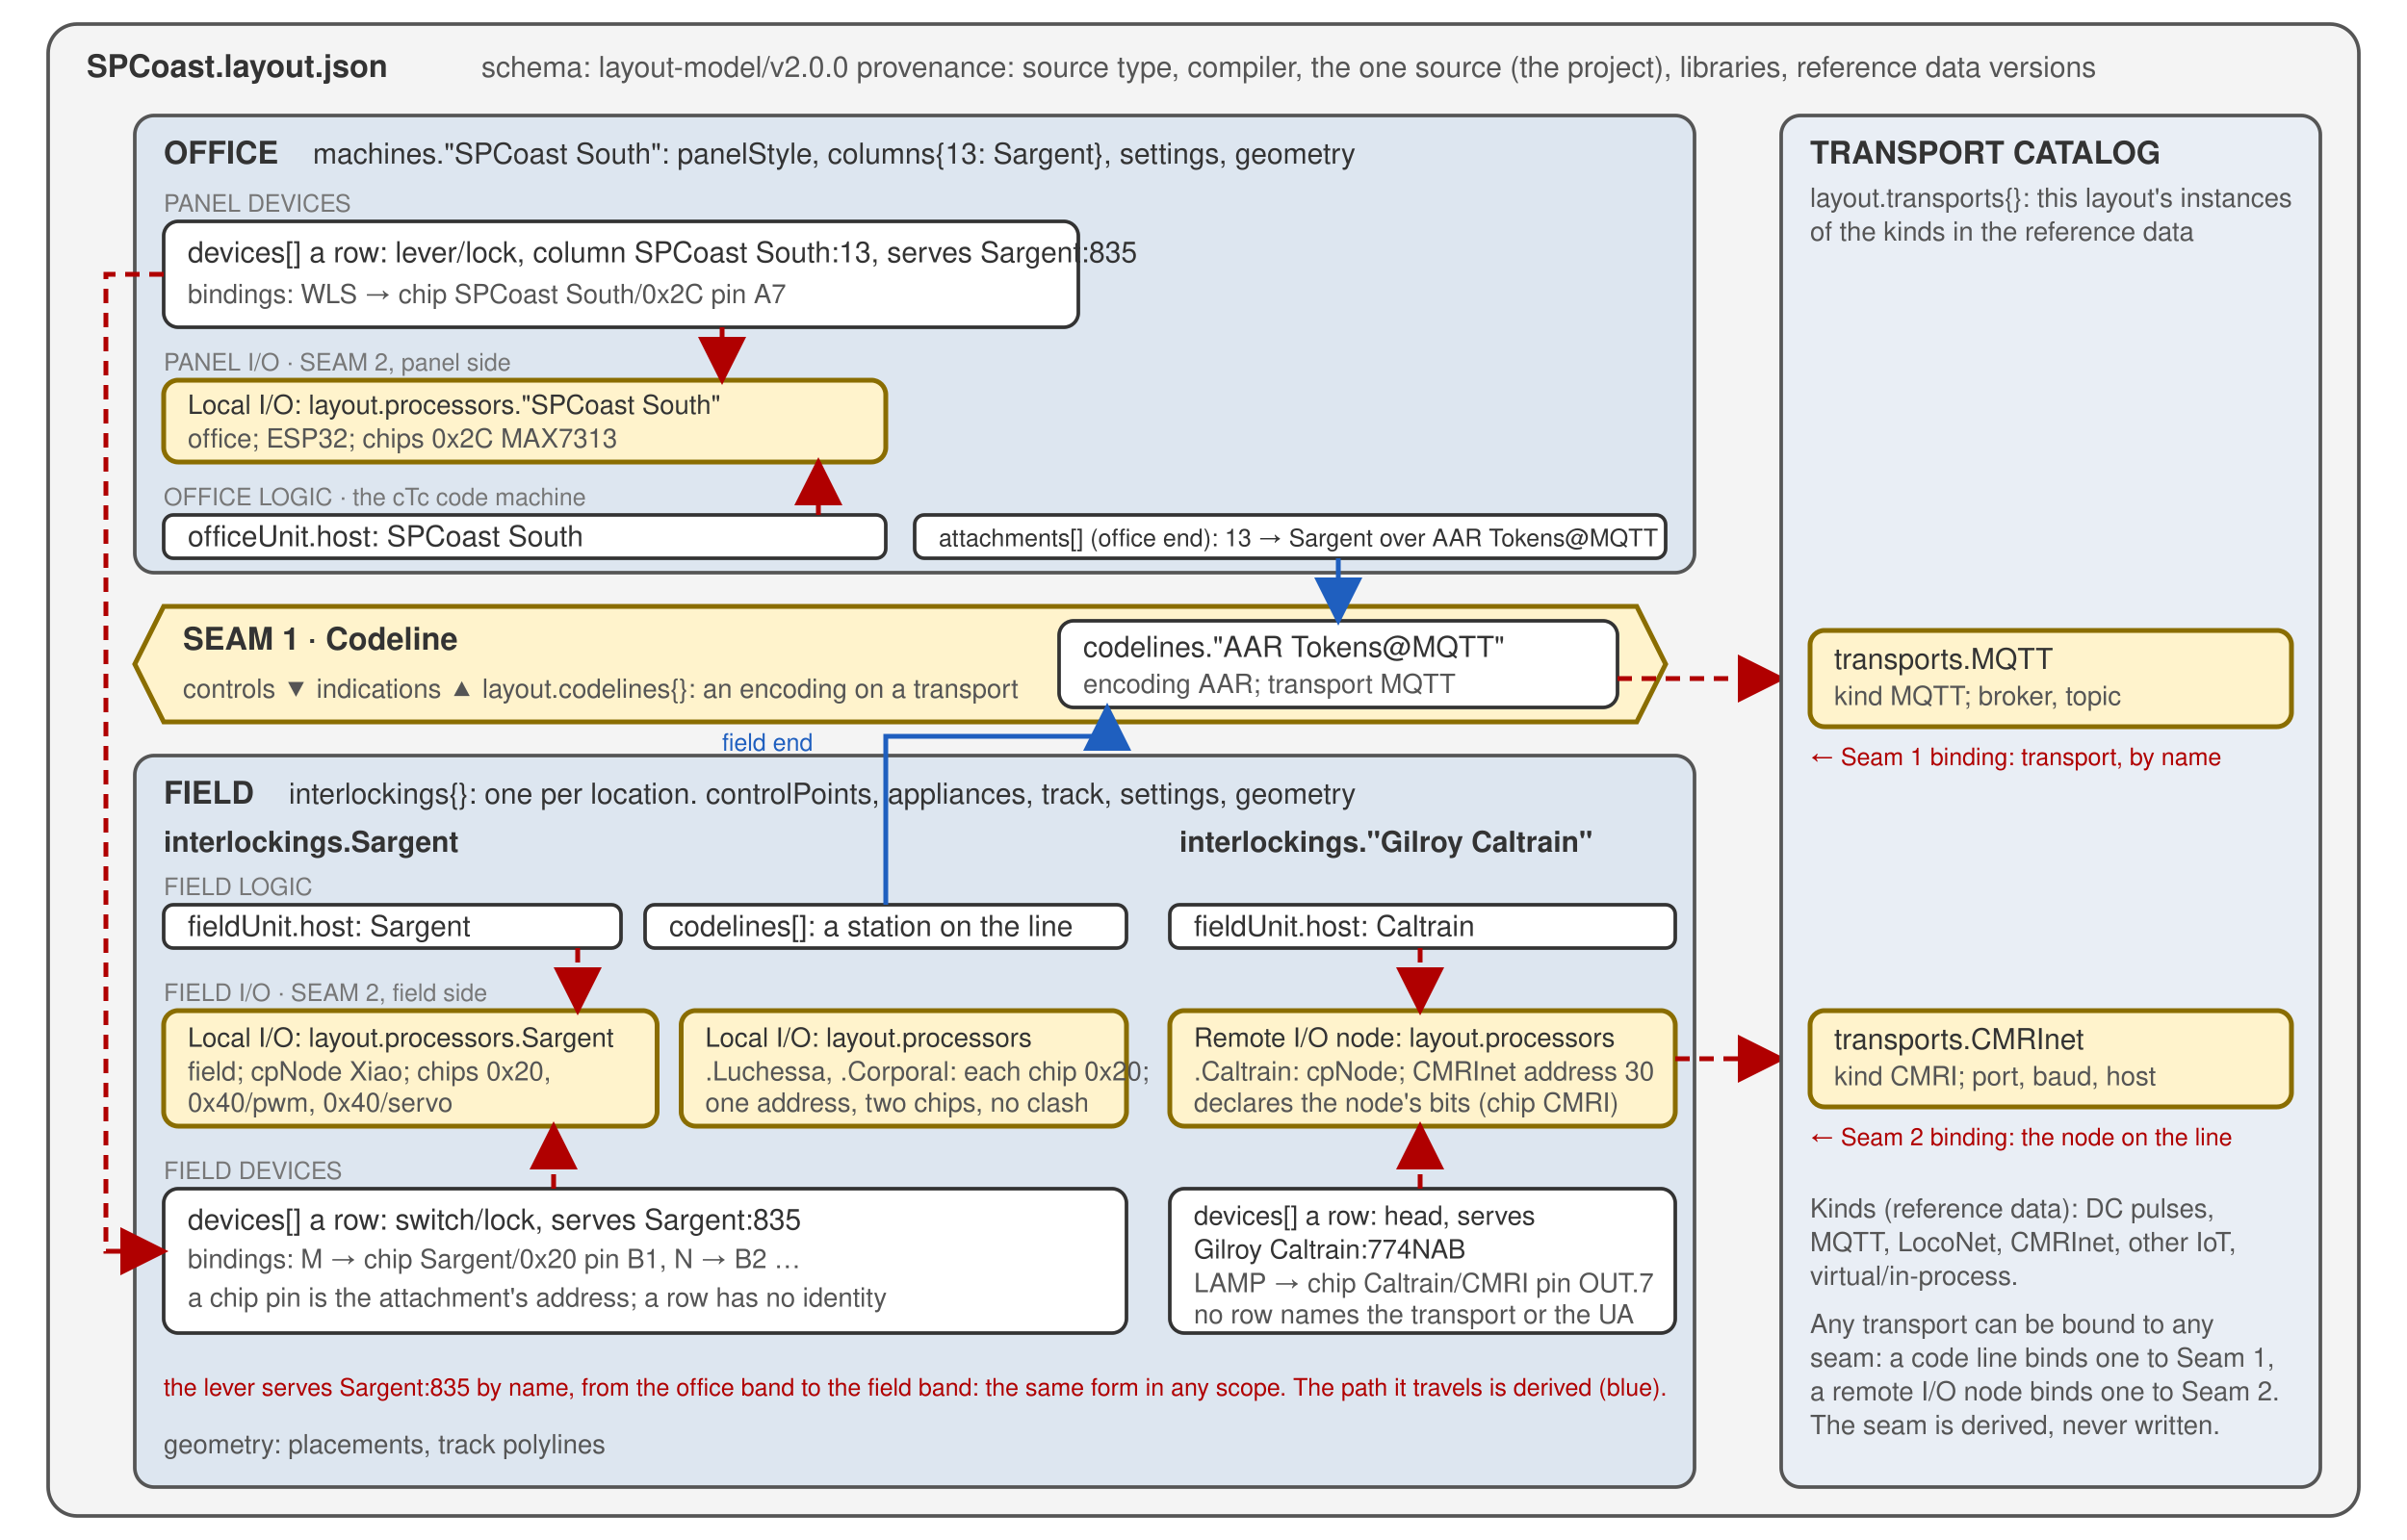
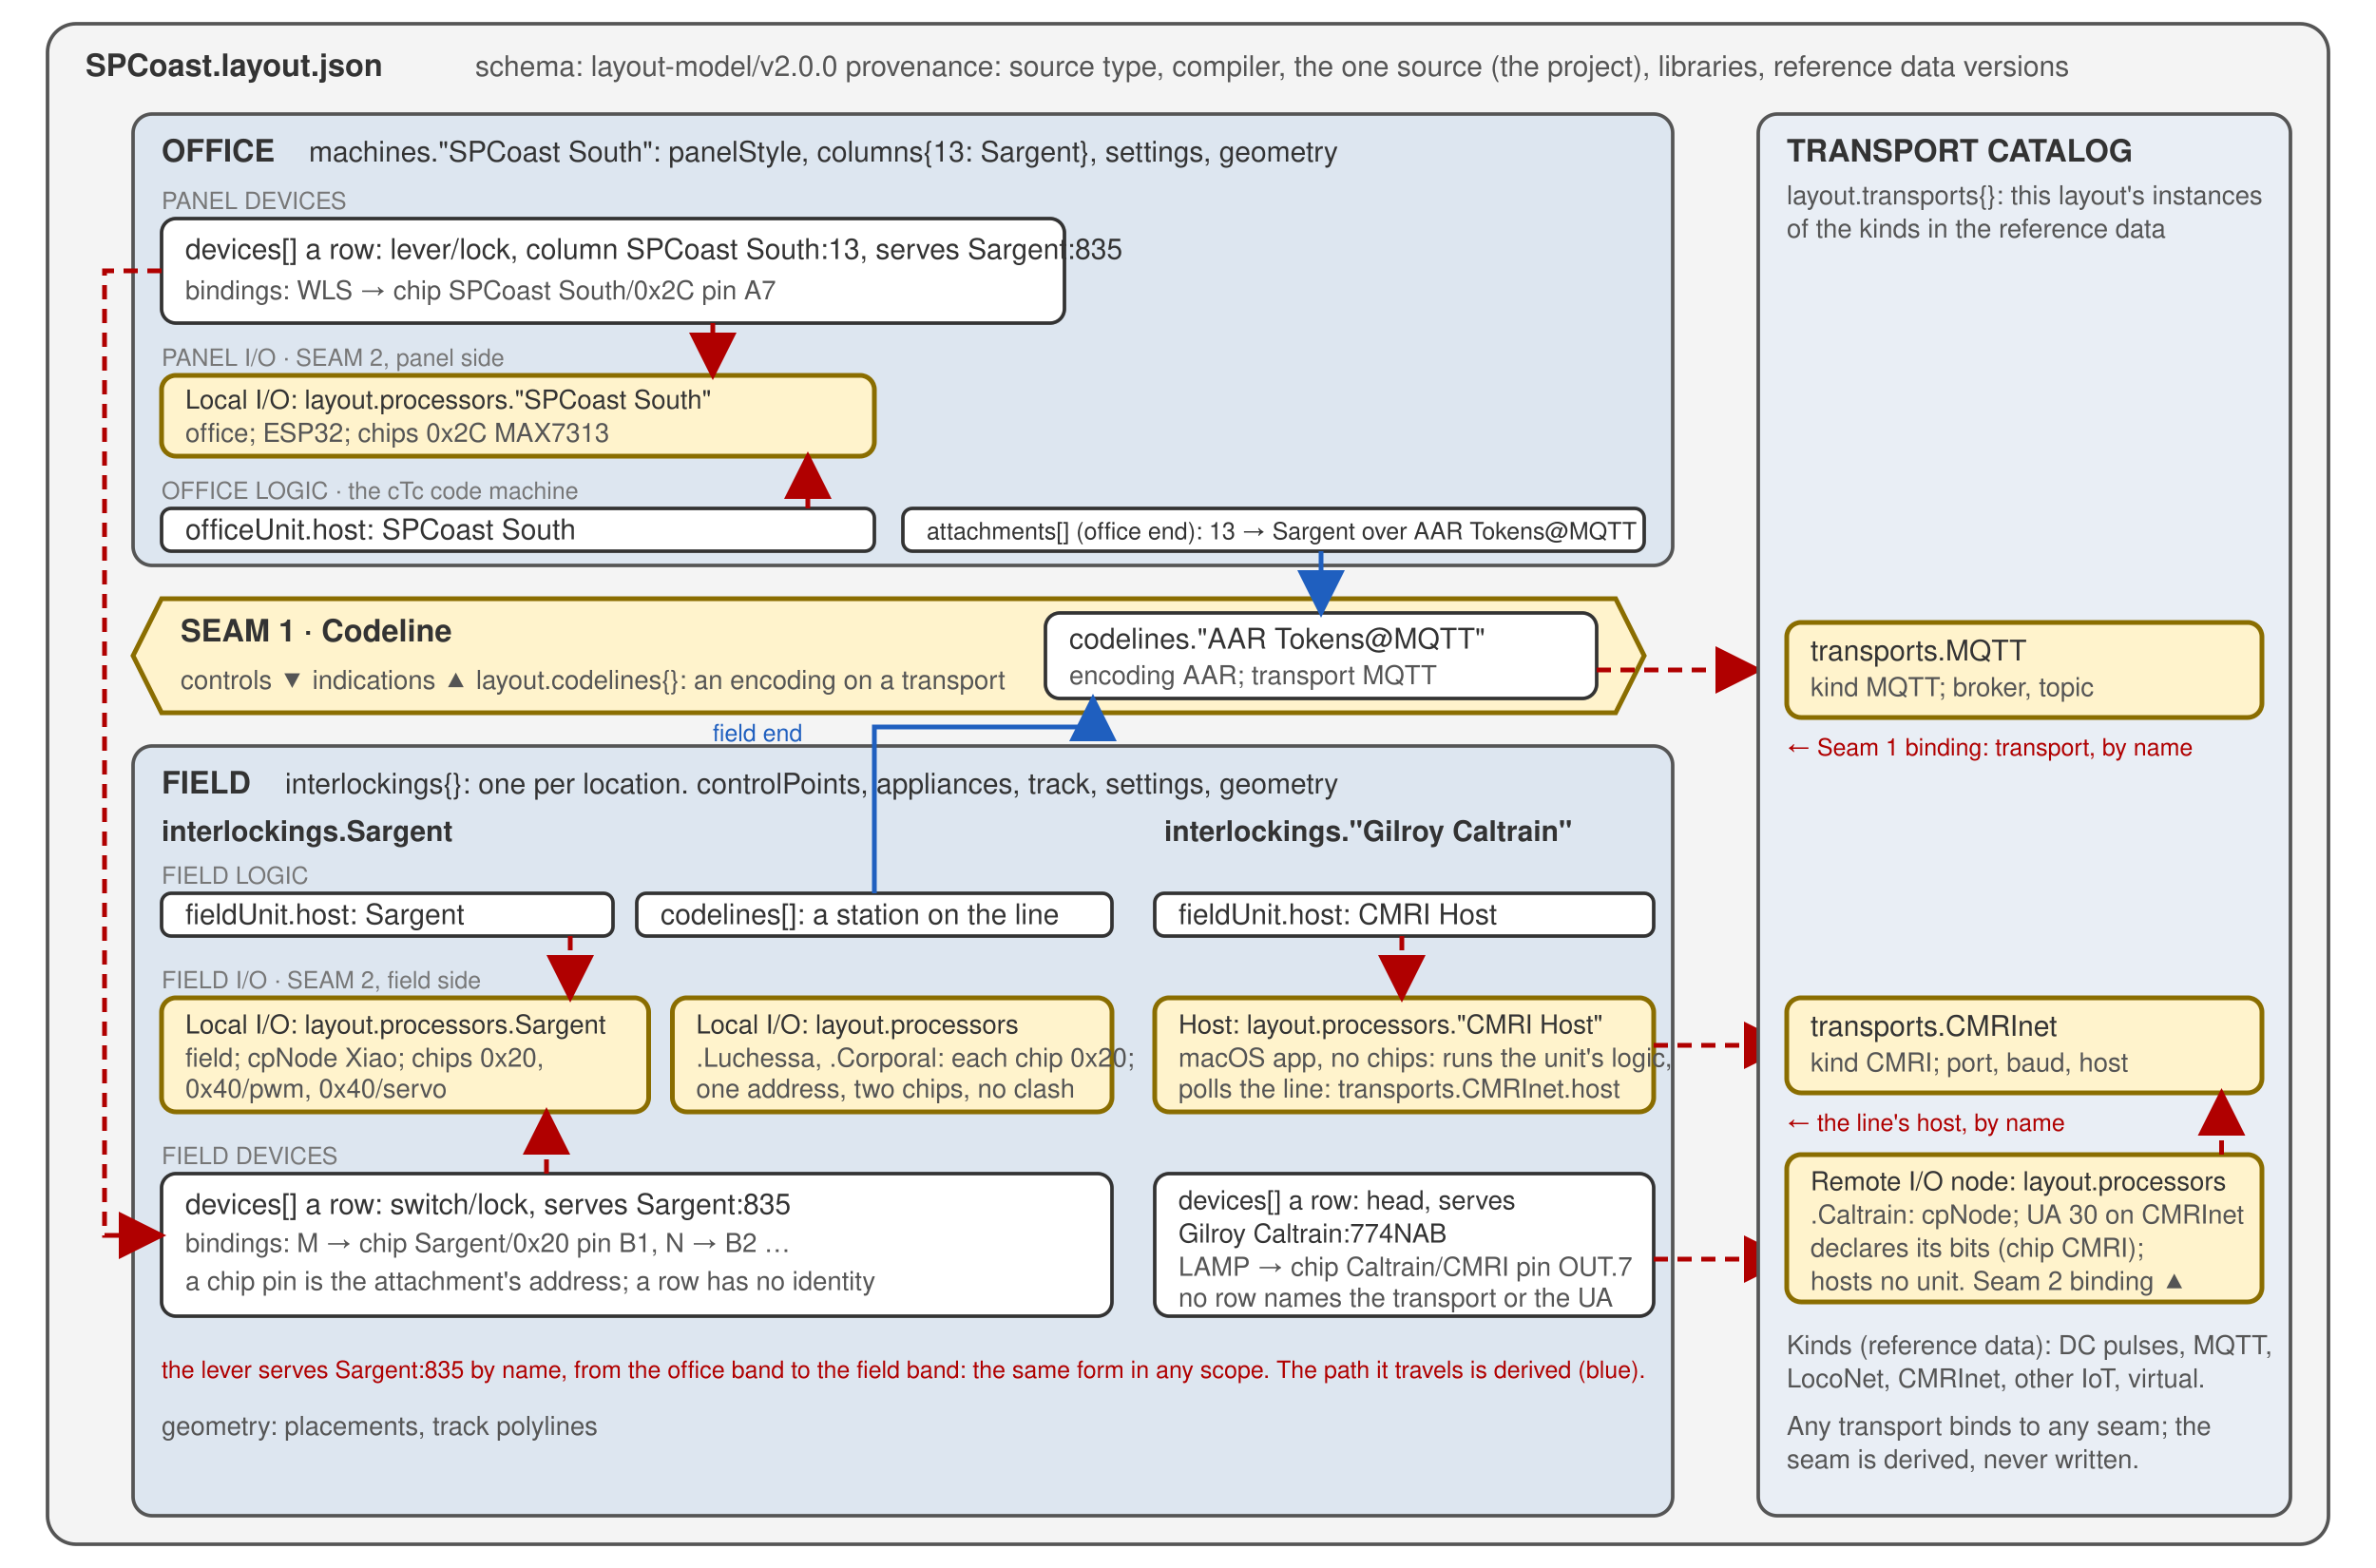
- <svg xmlns="http://www.w3.org/2000/svg" viewBox="0 0 1000 640" font-family="Helvetica, Arial, sans-serif" font-size="13">
-   <rect width="1000" height="640" fill="#ffffff" />
+ <svg xmlns="http://www.w3.org/2000/svg" viewBox="0 0 1000 660" font-family="Helvetica, Arial, sans-serif" font-size="13">
+   <rect width="1000" height="660" fill="#ffffff" />
  <defs>
    <marker id="r" markerWidth="10" markerHeight="10" refX="9" refY="5" orient="auto">
      <path d="M0,0 L10,5 L0,10 z" fill="#b00000" />
    </marker>
    <marker id="b" markerWidth="10" markerHeight="10" refX="9" refY="5" orient="auto">
      <path d="M0,0 L10,5 L0,10 z" fill="#1f5fbf" />
    </marker>
  </defs>
-   <rect x="20" y="10" width="960" height="620" rx="12" fill="#f4f4f4" stroke="#555" stroke-width="1.5" />
+   <rect x="20" y="10" width="960" height="640" rx="12" fill="#f4f4f4" stroke="#555" stroke-width="1.5" />
  <text x="36" y="32" font-weight="bold" fill="#333">SPCoast.layout.json</text>
  <text x="200" y="32" fill="#555" font-size="12">schema: layout-model/v2.0.0    provenance: source type, compiler, the one source (the project), libraries, reference data versions</text>
  <rect x="56" y="48" width="648" height="190" rx="8" fill="#dde6f0" stroke="#555" stroke-width="1.5" />
  <text x="68" y="68" font-weight="bold" fill="#333">OFFICE</text>
  <text x="130" y="68" fill="#333" font-size="12">machines."SPCoast South": panelStyle, columns{13: Sargent}, settings, geometry</text>
  <text x="68" y="88" fill="#777" font-size="10">PANEL DEVICES</text>
  <rect x="68" y="92" width="380" height="44" rx="6" fill="#ffffff" stroke="#333" stroke-width="1.5" />
  <text x="78" y="109" fill="#333" font-size="12">devices[]  a row: lever/lock, column SPCoast South:13, serves Sargent:835</text>
  <text x="78" y="126" fill="#555" font-size="11">bindings: WLS → chip SPCoast South/0x2C pin A7</text>
  <text x="68" y="154" fill="#777" font-size="10">PANEL I/O  ·  SEAM 2, panel side</text>
  <rect x="68" y="158" width="300" height="34" rx="6" fill="#fff3cc" stroke="#8a6d00" stroke-width="2" />
  <text x="78" y="172" fill="#333" font-size="11">Local I/O: layout.processors."SPCoast South"</text>
  <text x="78" y="186" fill="#555" font-size="11">office; ESP32; chips 0x2C MAX7313</text>
  <path d="M 300 136 L 300 158" fill="none" stroke="#b00000" stroke-width="2" stroke-dasharray="6 4" marker-end="url(#r)" />
  <text x="68" y="210" fill="#777" font-size="10">OFFICE LOGIC  ·  the cTc code machine</text>
  <rect x="68" y="214" width="300" height="18" rx="4" fill="#ffffff" stroke="#333" stroke-width="1.5" />
  <text x="78" y="227" fill="#333" font-size="12">officeUnit.host: SPCoast South</text>
  <path d="M 340 214 L 340 192" fill="none" stroke="#b00000" stroke-width="2" stroke-dasharray="6 4" marker-end="url(#r)" />
  <rect x="380" y="214" width="312" height="18" rx="4" fill="#ffffff" stroke="#333" stroke-width="1.5" />
  <text x="390" y="227" fill="#333" font-size="10">attachments[] (office end): 13 → Sargent over AAR Tokens@MQTT</text>
  <polygon points="68,252 680,252 692,276 680,300 68,300 56,276" fill="#fff3cc" stroke="#8a6d00" stroke-width="2" />
  <text x="76" y="270" font-weight="bold" fill="#333">SEAM 1  ·  Codeline</text>
  <text x="76" y="290" fill="#555" font-size="11">controls ▼ indications ▲   layout.codelines{}: an encoding on a transport</text>
  <rect x="440" y="258" width="232" height="36" rx="6" fill="#ffffff" stroke="#333" stroke-width="1.5" />
  <text x="450" y="273" fill="#333" font-size="12">codelines."AAR Tokens@MQTT"</text>
  <text x="450" y="288" fill="#555" font-size="11">encoding AAR; transport MQTT</text>
  <path d="M 556 232 L 556 258" fill="none" stroke="#1f5fbf" stroke-width="2" marker-end="url(#b)" />
  <path d="M 672 282 L 740 282" fill="none" stroke="#b00000" stroke-width="2" stroke-dasharray="6 4" marker-end="url(#r)" />
-   <rect x="56" y="314" width="648" height="304" rx="8" fill="#dde6f0" stroke="#555" stroke-width="1.5" />
+   <rect x="56" y="314" width="648" height="324" rx="8" fill="#dde6f0" stroke="#555" stroke-width="1.5" />
  <text x="68" y="334" font-weight="bold" fill="#333">FIELD</text>
  <text x="120" y="334" fill="#333" font-size="12">interlockings{}: one per location. controlPoints, appliances, track, settings, geometry</text>
  <text x="68" y="354" fill="#333" font-size="12" font-weight="bold">interlockings.Sargent</text>
  <text x="68" y="372" fill="#777" font-size="10">FIELD LOGIC</text>
  <rect x="68" y="376" width="190" height="18" rx="4" fill="#ffffff" stroke="#333" stroke-width="1.5" />
  <text x="78" y="389" fill="#333" font-size="12">fieldUnit.host: Sargent</text>
  <rect x="268" y="376" width="200" height="18" rx="4" fill="#ffffff" stroke="#333" stroke-width="1.5" />
  <text x="278" y="389" fill="#333" font-size="12">codelines[]: a station on the line</text>
  <path d="M 368 376 L 368 306 L 460 306 L 460 294" fill="none" stroke="#1f5fbf" stroke-width="2" marker-end="url(#b)" />
  <text x="300" y="312" fill="#1f5fbf" font-size="10">field end</text>
  <text x="68" y="416" fill="#777" font-size="10">FIELD I/O  ·  SEAM 2, field side</text>
  <rect x="68" y="420" width="205" height="48" rx="6" fill="#fff3cc" stroke="#8a6d00" stroke-width="2" />
  <text x="78" y="435" fill="#333" font-size="11">Local I/O: layout.processors.Sargent</text>
  <text x="78" y="449" fill="#555" font-size="11">field; cpNode Xiao; chips 0x20,</text>
  <text x="78" y="462" fill="#555" font-size="11">0x40/pwm, 0x40/servo</text>
  <path d="M 240 394 L 240 420" fill="none" stroke="#b00000" stroke-width="2" stroke-dasharray="6 4" marker-end="url(#r)" />
  <rect x="283" y="420" width="185" height="48" rx="6" fill="#fff3cc" stroke="#8a6d00" stroke-width="2" />
  <text x="293" y="435" fill="#333" font-size="11">Local I/O: layout.processors</text>
  <text x="293" y="449" fill="#555" font-size="11">.Luchessa, .Corporal: each chip 0x20;</text>
  <text x="293" y="462" fill="#555" font-size="11">one address, two chips, no clash</text>
  <text x="68" y="490" fill="#777" font-size="10">FIELD DEVICES</text>
  <rect x="68" y="494" width="400" height="60" rx="6" fill="#ffffff" stroke="#333" stroke-width="1.5" />
  <text x="78" y="511" fill="#333" font-size="12">devices[]  a row: switch/lock, serves Sargent:835</text>
  <text x="78" y="527" fill="#555" font-size="11">bindings: M → chip Sargent/0x20 pin B1, N → B2 …</text>
  <text x="78" y="543" fill="#555" font-size="11">a chip pin is the attachment's address; a row has no identity</text>
  <path d="M 230 494 L 230 468" fill="none" stroke="#b00000" stroke-width="2" stroke-dasharray="6 4" marker-end="url(#r)" />
  <text x="490" y="354" fill="#333" font-size="12" font-weight="bold">interlockings."Gilroy Caltrain"</text>
  <rect x="486" y="376" width="210" height="18" rx="4" fill="#ffffff" stroke="#333" stroke-width="1.5" />
-   <text x="496" y="389" fill="#333" font-size="12">fieldUnit.host: Caltrain</text>
+   <text x="496" y="389" fill="#333" font-size="12">fieldUnit.host: CMRI Host</text>
  <rect x="486" y="420" width="210" height="48" rx="6" fill="#fff3cc" stroke="#8a6d00" stroke-width="2" />
-   <text x="496" y="435" fill="#333" font-size="11">Remote I/O node: layout.processors</text>
-   <text x="496" y="449" fill="#555" font-size="11">.Caltrain: cpNode; CMRInet address 30</text>
-   <text x="496" y="462" fill="#555" font-size="11">declares the node's bits (chip CMRI)</text>
+   <text x="496" y="435" fill="#333" font-size="11">Host: layout.processors."CMRI Host"</text>
+   <text x="496" y="449" fill="#555" font-size="11">macOS app, no chips: runs the unit's logic,</text>
+   <text x="496" y="462" fill="#555" font-size="11">polls the line: transports.CMRInet.host</text>
  <path d="M 590 394 L 590 420" fill="none" stroke="#b00000" stroke-width="2" stroke-dasharray="6 4" marker-end="url(#r)" />
-   <path d="M 696 440 L 740 440" fill="none" stroke="#b00000" stroke-width="2" stroke-dasharray="6 4" marker-end="url(#r)" />
+   <path d="M 696 440 L 752 440" fill="none" stroke="#b00000" stroke-width="2" stroke-dasharray="6 4" marker-end="url(#r)" />
  <rect x="486" y="494" width="210" height="60" rx="6" fill="#ffffff" stroke="#333" stroke-width="1.5" />
  <text x="496" y="509" fill="#333" font-size="11">devices[]  a row: head, serves</text>
  <text x="496" y="523" fill="#333" font-size="11">Gilroy Caltrain:774NAB</text>
  <text x="496" y="537" fill="#555" font-size="11">LAMP → chip Caltrain/CMRI pin OUT.7</text>
  <text x="496" y="550" fill="#555" font-size="11">no row names the transport or the UA</text>
-   <path d="M 590 494 L 590 468" fill="none" stroke="#b00000" stroke-width="2" stroke-dasharray="6 4" marker-end="url(#r)" />
+   <path d="M 696 530 L 752 530" fill="none" stroke="#b00000" stroke-width="2" stroke-dasharray="6 4" marker-end="url(#r)" />
  <path d="M 68 114 L 44 114 L 44 520 L 68 520" fill="none" stroke="#b00000" stroke-width="2" stroke-dasharray="6 4" marker-end="url(#r)" />
  <text x="68" y="580" fill="#b00000" font-size="10">the lever serves Sargent:835 by name, from the office band to the field band: the same form in any scope. The path it travels is derived (blue).</text>
  <text x="68" y="604" fill="#555" font-size="11">geometry: placements, track polylines</text>
-   <rect x="740" y="48" width="224" height="570" rx="8" fill="#e9eef5" stroke="#555" stroke-width="1.5" />
+   <rect x="740" y="48" width="224" height="590" rx="8" fill="#e9eef5" stroke="#555" stroke-width="1.5" />
  <text x="752" y="68" font-weight="bold" fill="#333">TRANSPORT CATALOG</text>
  <text x="752" y="86" fill="#555" font-size="11">layout.transports{}: this layout's instances</text>
  <text x="752" y="100" fill="#555" font-size="11">of the kinds in the reference data</text>
  <rect x="752" y="262" width="200" height="40" rx="6" fill="#fff3cc" stroke="#8a6d00" stroke-width="2" />
  <text x="762" y="278" fill="#333" font-size="12">transports.MQTT</text>
  <text x="762" y="293" fill="#555" font-size="11">kind MQTT; broker, topic</text>
  <text x="752" y="318" fill="#b00000" font-size="10">← Seam 1 binding: transport, by name</text>
  <rect x="752" y="420" width="200" height="40" rx="6" fill="#fff3cc" stroke="#8a6d00" stroke-width="2" />
  <text x="762" y="436" fill="#333" font-size="12">transports.CMRInet</text>
  <text x="762" y="451" fill="#555" font-size="11">kind CMRI; port, baud, host</text>
-   <text x="752" y="476" fill="#b00000" font-size="10">← Seam 2 binding: the node on the line</text>
-   <text x="752" y="506" fill="#555" font-size="11">Kinds (reference data): DC pulses,</text>
-   <text x="752" y="520" fill="#555" font-size="11">MQTT, LocoNet, CMRInet, other IoT,</text>
-   <text x="752" y="534" fill="#555" font-size="11">virtual/in-process.</text>
-   <text x="752" y="554" fill="#555" font-size="11">Any transport can be bound to any</text>
-   <text x="752" y="568" fill="#555" font-size="11">seam: a code line binds one to Seam 1,</text>
-   <text x="752" y="582" fill="#555" font-size="11">a remote I/O node binds one to Seam 2.</text>
-   <text x="752" y="596" fill="#555" font-size="11">The seam is derived, never written.</text>
+   <text x="752" y="476" fill="#b00000" font-size="10">← the line's host, by name</text>
+   <rect x="752" y="486" width="200" height="62" rx="6" fill="#fff3cc" stroke="#8a6d00" stroke-width="2" />
+   <text x="762" y="501" fill="#333" font-size="11">Remote I/O node: layout.processors</text>
+   <text x="762" y="515" fill="#555" font-size="11">.Caltrain: cpNode; UA 30 on CMRInet</text>
+   <text x="762" y="529" fill="#555" font-size="11">declares its bits (chip CMRI);</text>
+   <text x="762" y="543" fill="#555" font-size="11">hosts no unit. Seam 2 binding ▲</text>
+   <path d="M 935 486 L 935 460" fill="none" stroke="#b00000" stroke-width="2" stroke-dasharray="6 4" marker-end="url(#r)" />
+   <text x="752" y="570" fill="#555" font-size="11">Kinds (reference data): DC pulses, MQTT,</text>
+   <text x="752" y="584" fill="#555" font-size="11">LocoNet, CMRInet, other IoT, virtual.</text>
+   <text x="752" y="604" fill="#555" font-size="11">Any transport binds to any seam; the</text>
+   <text x="752" y="618" fill="#555" font-size="11">seam is derived, never written.</text>
</svg>
